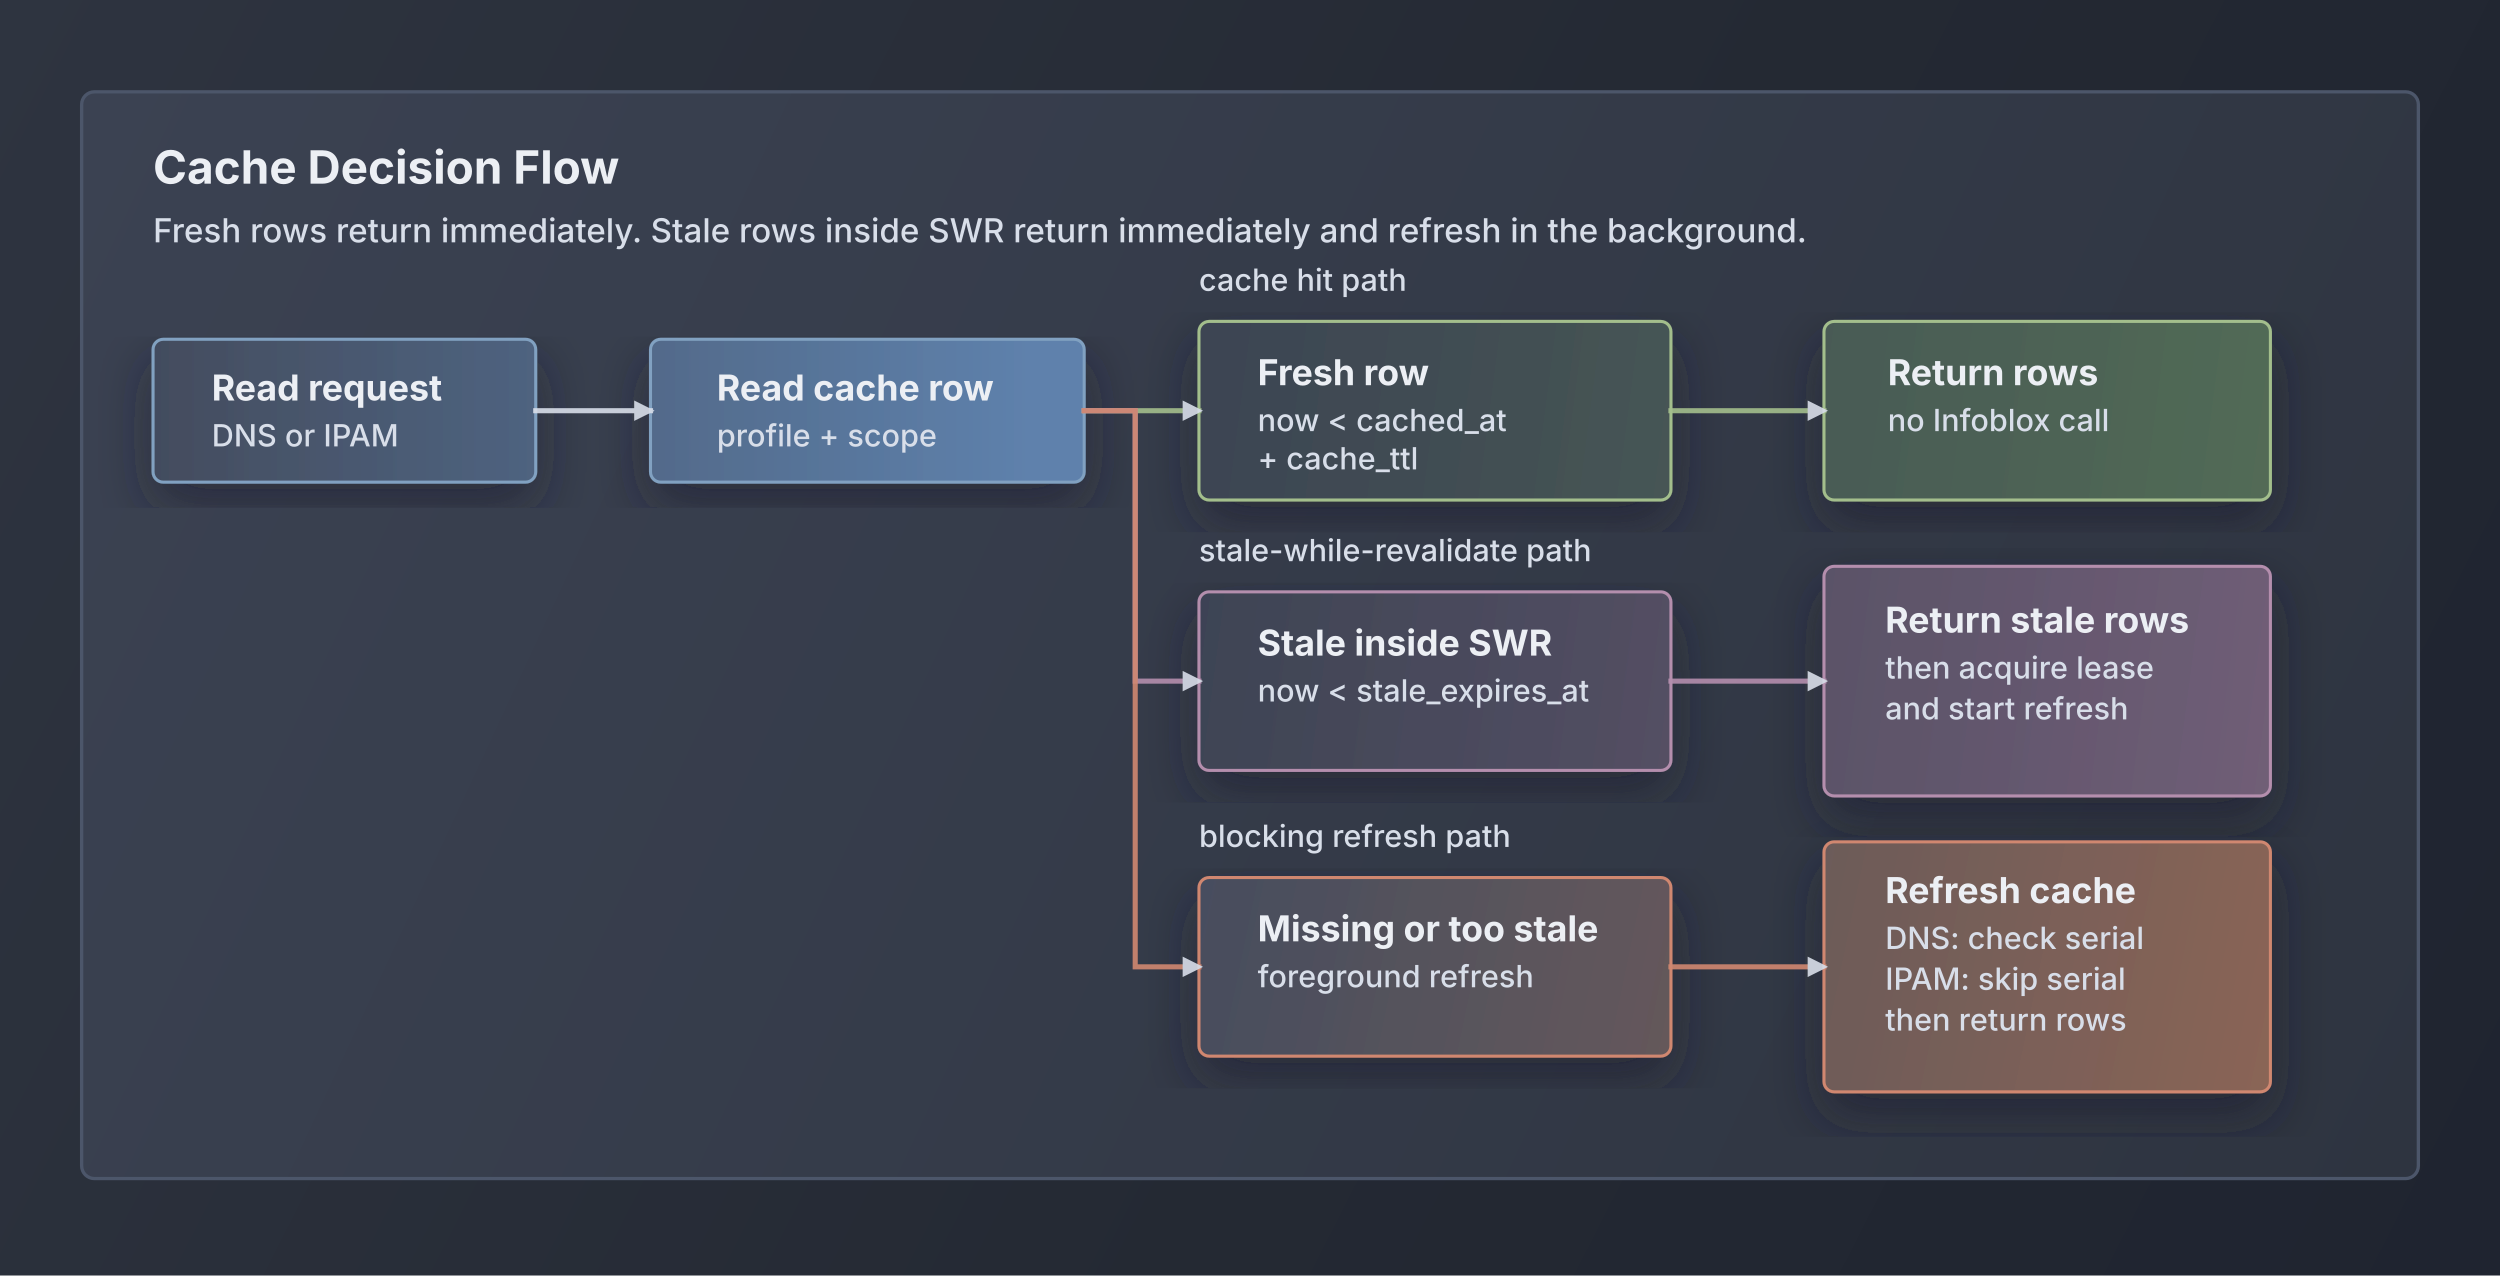
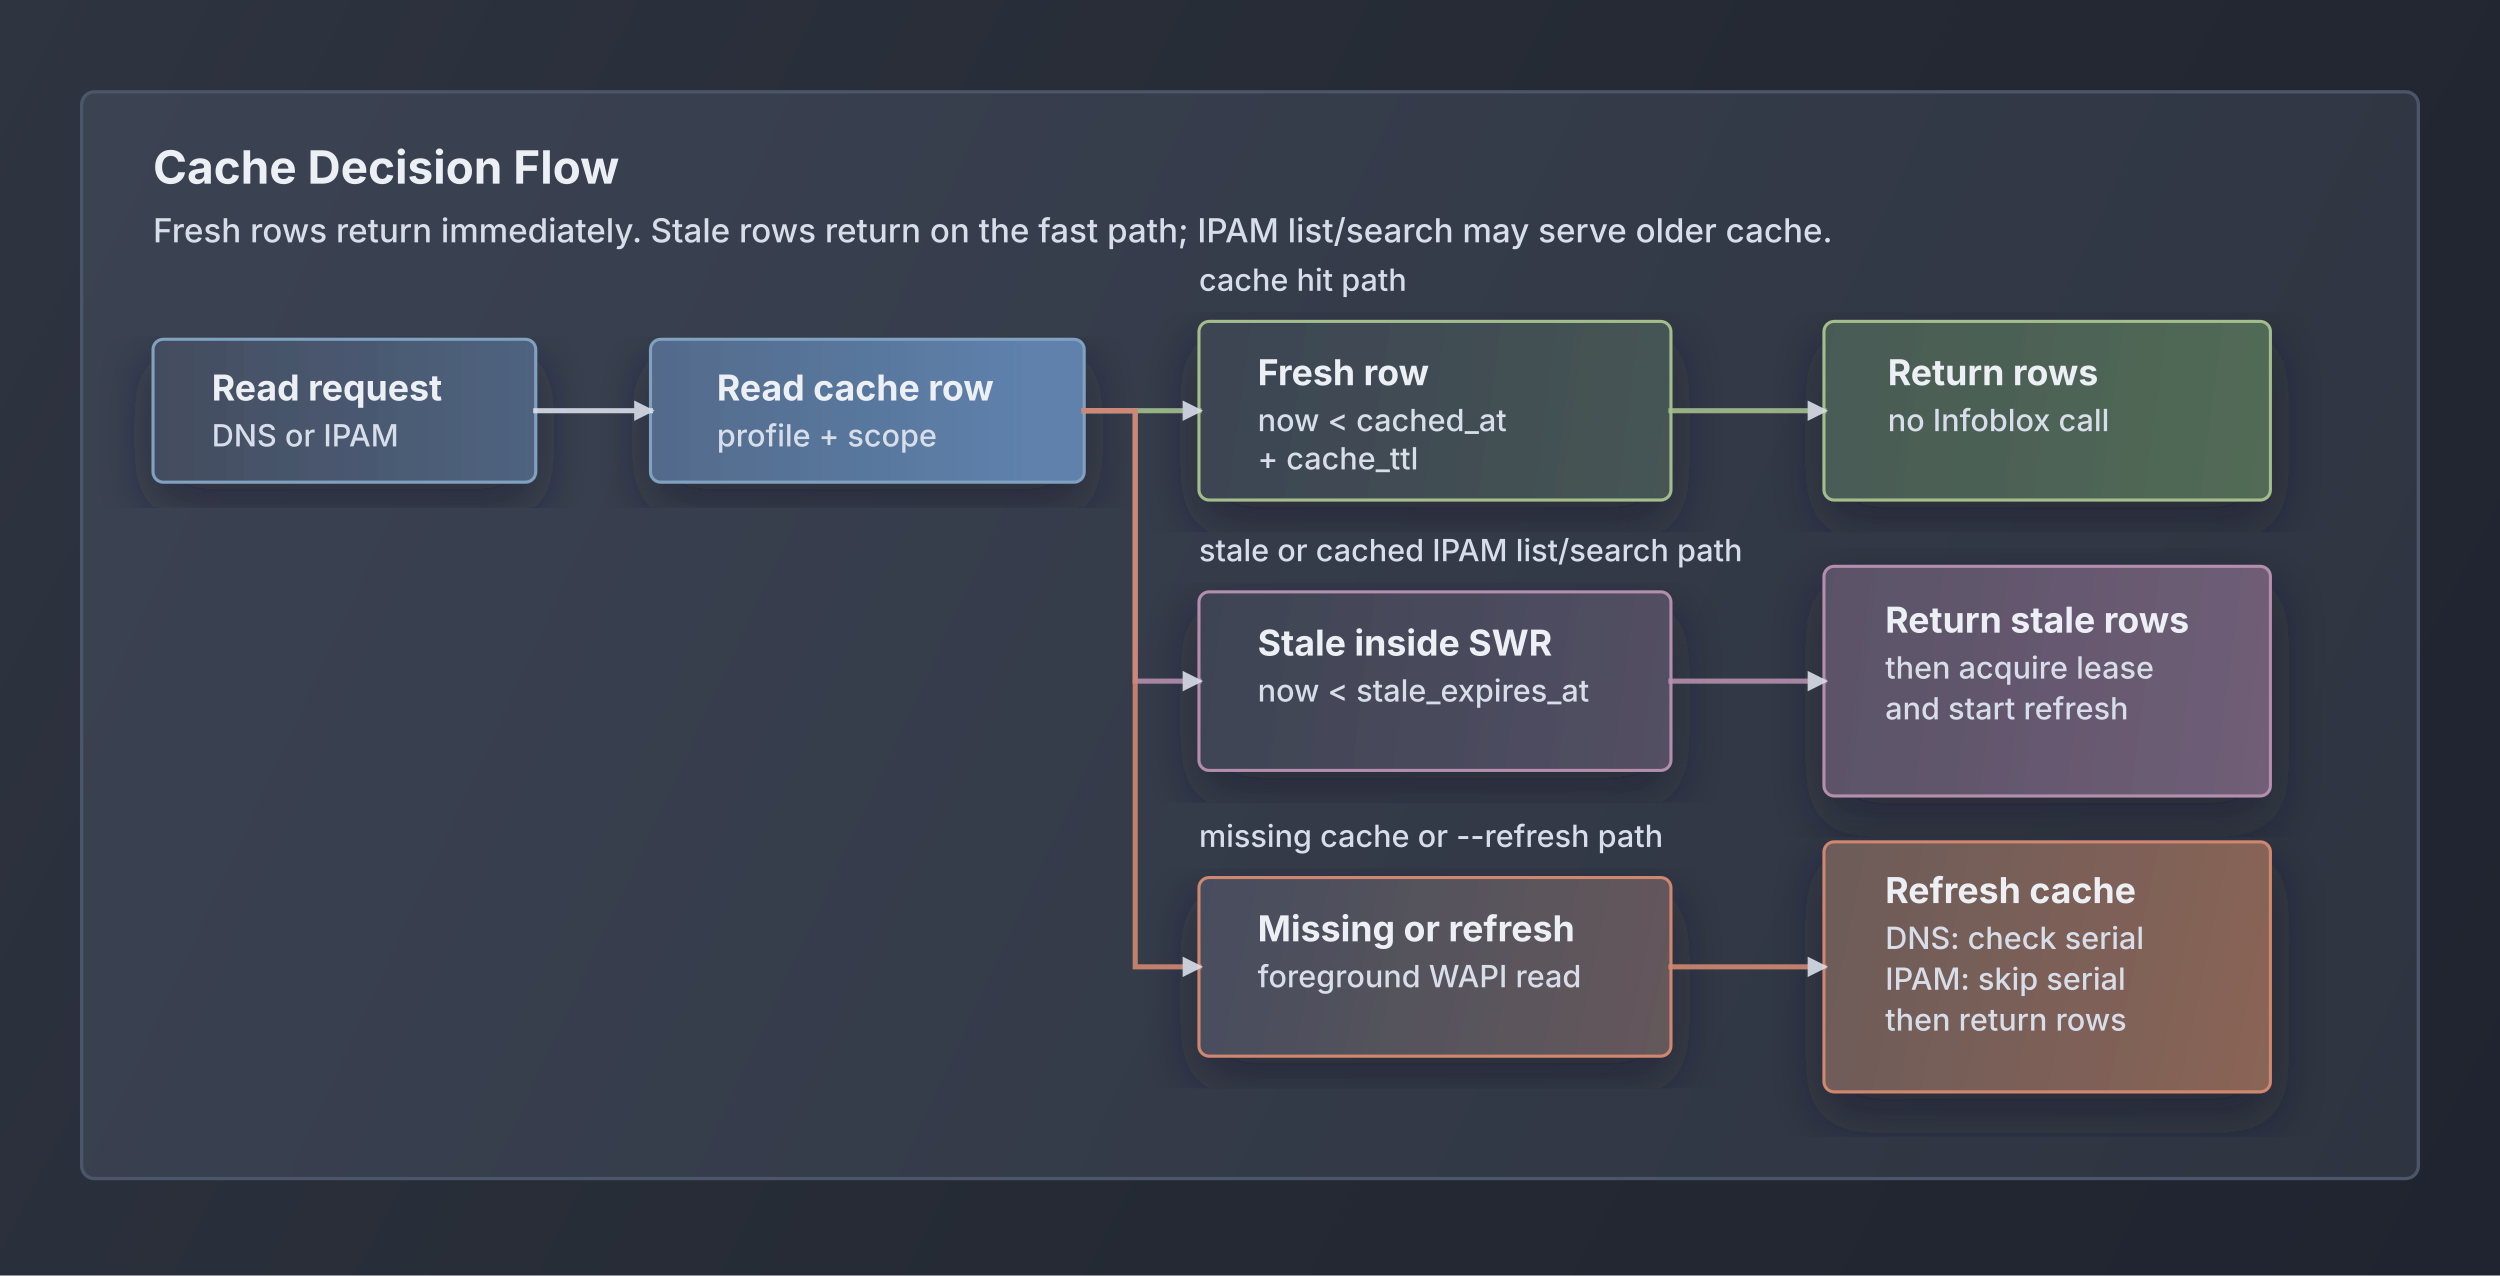
<svg xmlns="http://www.w3.org/2000/svg" width="980" height="500" viewBox="0 0 980 500" role="img" aria-labelledby="title desc">
  <defs>
    <linearGradient id="page-bg" x1="0" y1="0" x2="980" y2="500" gradientUnits="userSpaceOnUse">
      <stop offset="0" stop-color="#2E3440" />
      <stop offset=".58" stop-color="#242933" />
      <stop offset="1" stop-color="#1f2430" />
    </linearGradient>
    <linearGradient id="panel-grad" x1="32" y1="36" x2="948" y2="462" gradientUnits="userSpaceOnUse">
      <stop offset="0" stop-color="#3B4252" />
      <stop offset="1" stop-color="#2E3440" />
    </linearGradient>
    <linearGradient id="entry-grad" x1="60" y1="0" x2="404" y2="0" gradientUnits="userSpaceOnUse">
      <stop offset="0" stop-color="#434C5E" />
      <stop offset="1" stop-color="#5E81AC" />
    </linearGradient>
    <linearGradient id="fresh-grad" x1="450" y1="145" x2="910" y2="205" gradientUnits="userSpaceOnUse">
      <stop offset="0" stop-color="#3B4252" />
      <stop offset="1" stop-color="#536d56" />
    </linearGradient>
    <linearGradient id="stale-grad" x1="450" y1="235" x2="910" y2="295" gradientUnits="userSpaceOnUse">
      <stop offset="0" stop-color="#3B4252" />
      <stop offset="1" stop-color="#725f78" />
    </linearGradient>
    <linearGradient id="fetch-grad" x1="450" y1="330" x2="910" y2="425" gradientUnits="userSpaceOnUse">
      <stop offset="0" stop-color="#434C5E" />
      <stop offset="1" stop-color="#8d6656" />
    </linearGradient>
    <filter id="shadow" x="-18%" y="-18%" width="136%" height="136%">
      <feDropShadow dx="0" dy="9" stdDeviation="10" flood-color="#1f2430" flood-opacity=".55" />
    </filter>
    <marker id="arrow" viewBox="0 0 8 8" refX="6.4" refY="4" markerWidth="4" markerHeight="4" orient="auto-start-reverse">
      <path d="M 0 0 L 8 4 L 0 8 z" fill="#D8DEE9" />
    </marker>
  </defs>
  <style>
    .bg { fill: url(#page-bg); }
    .panel { fill: url(#panel-grad); stroke: #4C566A; stroke-width: 1.3; }
    .entry { fill: url(#entry-grad); stroke: #81A1C1; stroke-width: 1.2; }
    .fresh { fill: url(#fresh-grad); stroke: #A3BE8C; stroke-width: 1.2; }
    .stale { fill: url(#stale-grad); stroke: #B48EAD; stroke-width: 1.2; }
    .fetch { fill: url(#fetch-grad); stroke: #D08770; stroke-width: 1.2; }
    .node { filter: url(#shadow); }
    .line { fill: none; stroke: #D8DEE9; stroke-width: 2; stroke-linecap: square; stroke-linejoin: miter; marker-end: url(#arrow); opacity: .9; }
    .fresh-line { stroke: #A3BE8C; }
    .stale-line { stroke: #B48EAD; }
    .fetch-line { stroke: #D08770; }
    .title { font: 700 18px ui-sans-serif, system-ui, -apple-system, BlinkMacSystemFont, "Segoe UI", sans-serif; fill: #ECEFF4; }
    .subtitle { font: 520 13px ui-sans-serif, system-ui, -apple-system, BlinkMacSystemFont, "Segoe UI", sans-serif; fill: #D8DEE9; }
    .label { font: 650 14px ui-sans-serif, system-ui, -apple-system, BlinkMacSystemFont, "Segoe UI", sans-serif; fill: #ECEFF4; }
    .small { font: 520 12px ui-sans-serif, system-ui, -apple-system, BlinkMacSystemFont, "Segoe UI", sans-serif; fill: #D8DEE9; }
  </style>
  <rect class="bg" width="980" height="500" />
  <rect class="panel" x="32" y="36" width="916" height="426" rx="5" />
  <text class="title" x="60" y="72">Cache Decision Flow</text>
-   <text class="subtitle" x="60" y="95">Fresh rows return immediately. Stale rows inside SWR return immediately and refresh in the background.</text>
+   <text class="subtitle" x="60" y="95">Fresh rows return immediately. Stale rows return on the fast path; IPAM list/search may serve older cache.</text>
  <rect class="entry node" x="60" y="133" width="150" height="56" rx="4" />
  <text class="label" x="83" y="157">Read request</text>
  <text class="small" x="83" y="175">DNS or IPAM</text>
  <rect class="entry node" x="255" y="133" width="170" height="56" rx="4" />
  <text class="label" x="281" y="157">Read cache row</text>
  <text class="small" x="281" y="175">profile + scope</text>
  <rect class="fresh node" x="470" y="126" width="185" height="70" rx="4" />
  <text class="label" x="493" y="151">Fresh row</text>
  <text class="small" x="493" y="169">now &lt; cached_at</text>
  <text class="small" x="493" y="184">+ cache_ttl</text>
  <rect class="fresh node" x="715" y="126" width="175" height="70" rx="4" />
  <text class="label" x="740" y="151">Return rows</text>
  <text class="small" x="740" y="169">no Infoblox call</text>
  <rect class="stale node" x="470" y="232" width="185" height="70" rx="4" />
  <text class="label" x="493" y="257">Stale inside SWR</text>
  <text class="small" x="493" y="275">now &lt; stale_expires_at</text>
  <rect class="stale node" x="715" y="222" width="175" height="90" rx="4" />
  <text class="label" x="739" y="248">Return stale rows</text>
  <text class="small" x="739" y="266">then acquire lease</text>
  <text class="small" x="739" y="282">and start refresh</text>
  <rect class="fetch node" x="470" y="344" width="185" height="70" rx="4" />
-   <text class="label" x="493" y="369">Missing or too stale</text>
-   <text class="small" x="493" y="387">foreground refresh</text>
+   <text class="label" x="493" y="369">Missing or refresh</text>
+   <text class="small" x="493" y="387">foreground WAPI read</text>
  <rect class="fetch node" x="715" y="330" width="175" height="98" rx="4" />
  <text class="label" x="739" y="354">Refresh cache</text>
  <text class="small" x="739" y="372">DNS: check serial</text>
  <text class="small" x="739" y="388">IPAM: skip serial</text>
  <text class="small" x="739" y="404">then return rows</text>
  <path class="line" d="M210 161 L255 161" />
  <path class="line fresh-line" d="M425 161 L470 161" />
  <path class="line stale-line" d="M425 161 L445 161 L445 267 L470 267" />
  <path class="line fetch-line" d="M425 161 L445 161 L445 379 L470 379" />
  <path class="line fresh-line" d="M655 161 L715 161" />
  <path class="line stale-line" d="M655 267 L715 267" />
  <path class="line fetch-line" d="M655 379 L715 379" />
  <text class="small" x="470" y="114">cache hit path</text>
-   <text class="small" x="470" y="220">stale-while-revalidate path</text>
-   <text class="small" x="470" y="332">blocking refresh path</text>
+   <text class="small" x="470" y="220">stale or cached IPAM list/search path</text>
+   <text class="small" x="470" y="332">missing cache or --refresh path</text>
</svg>
